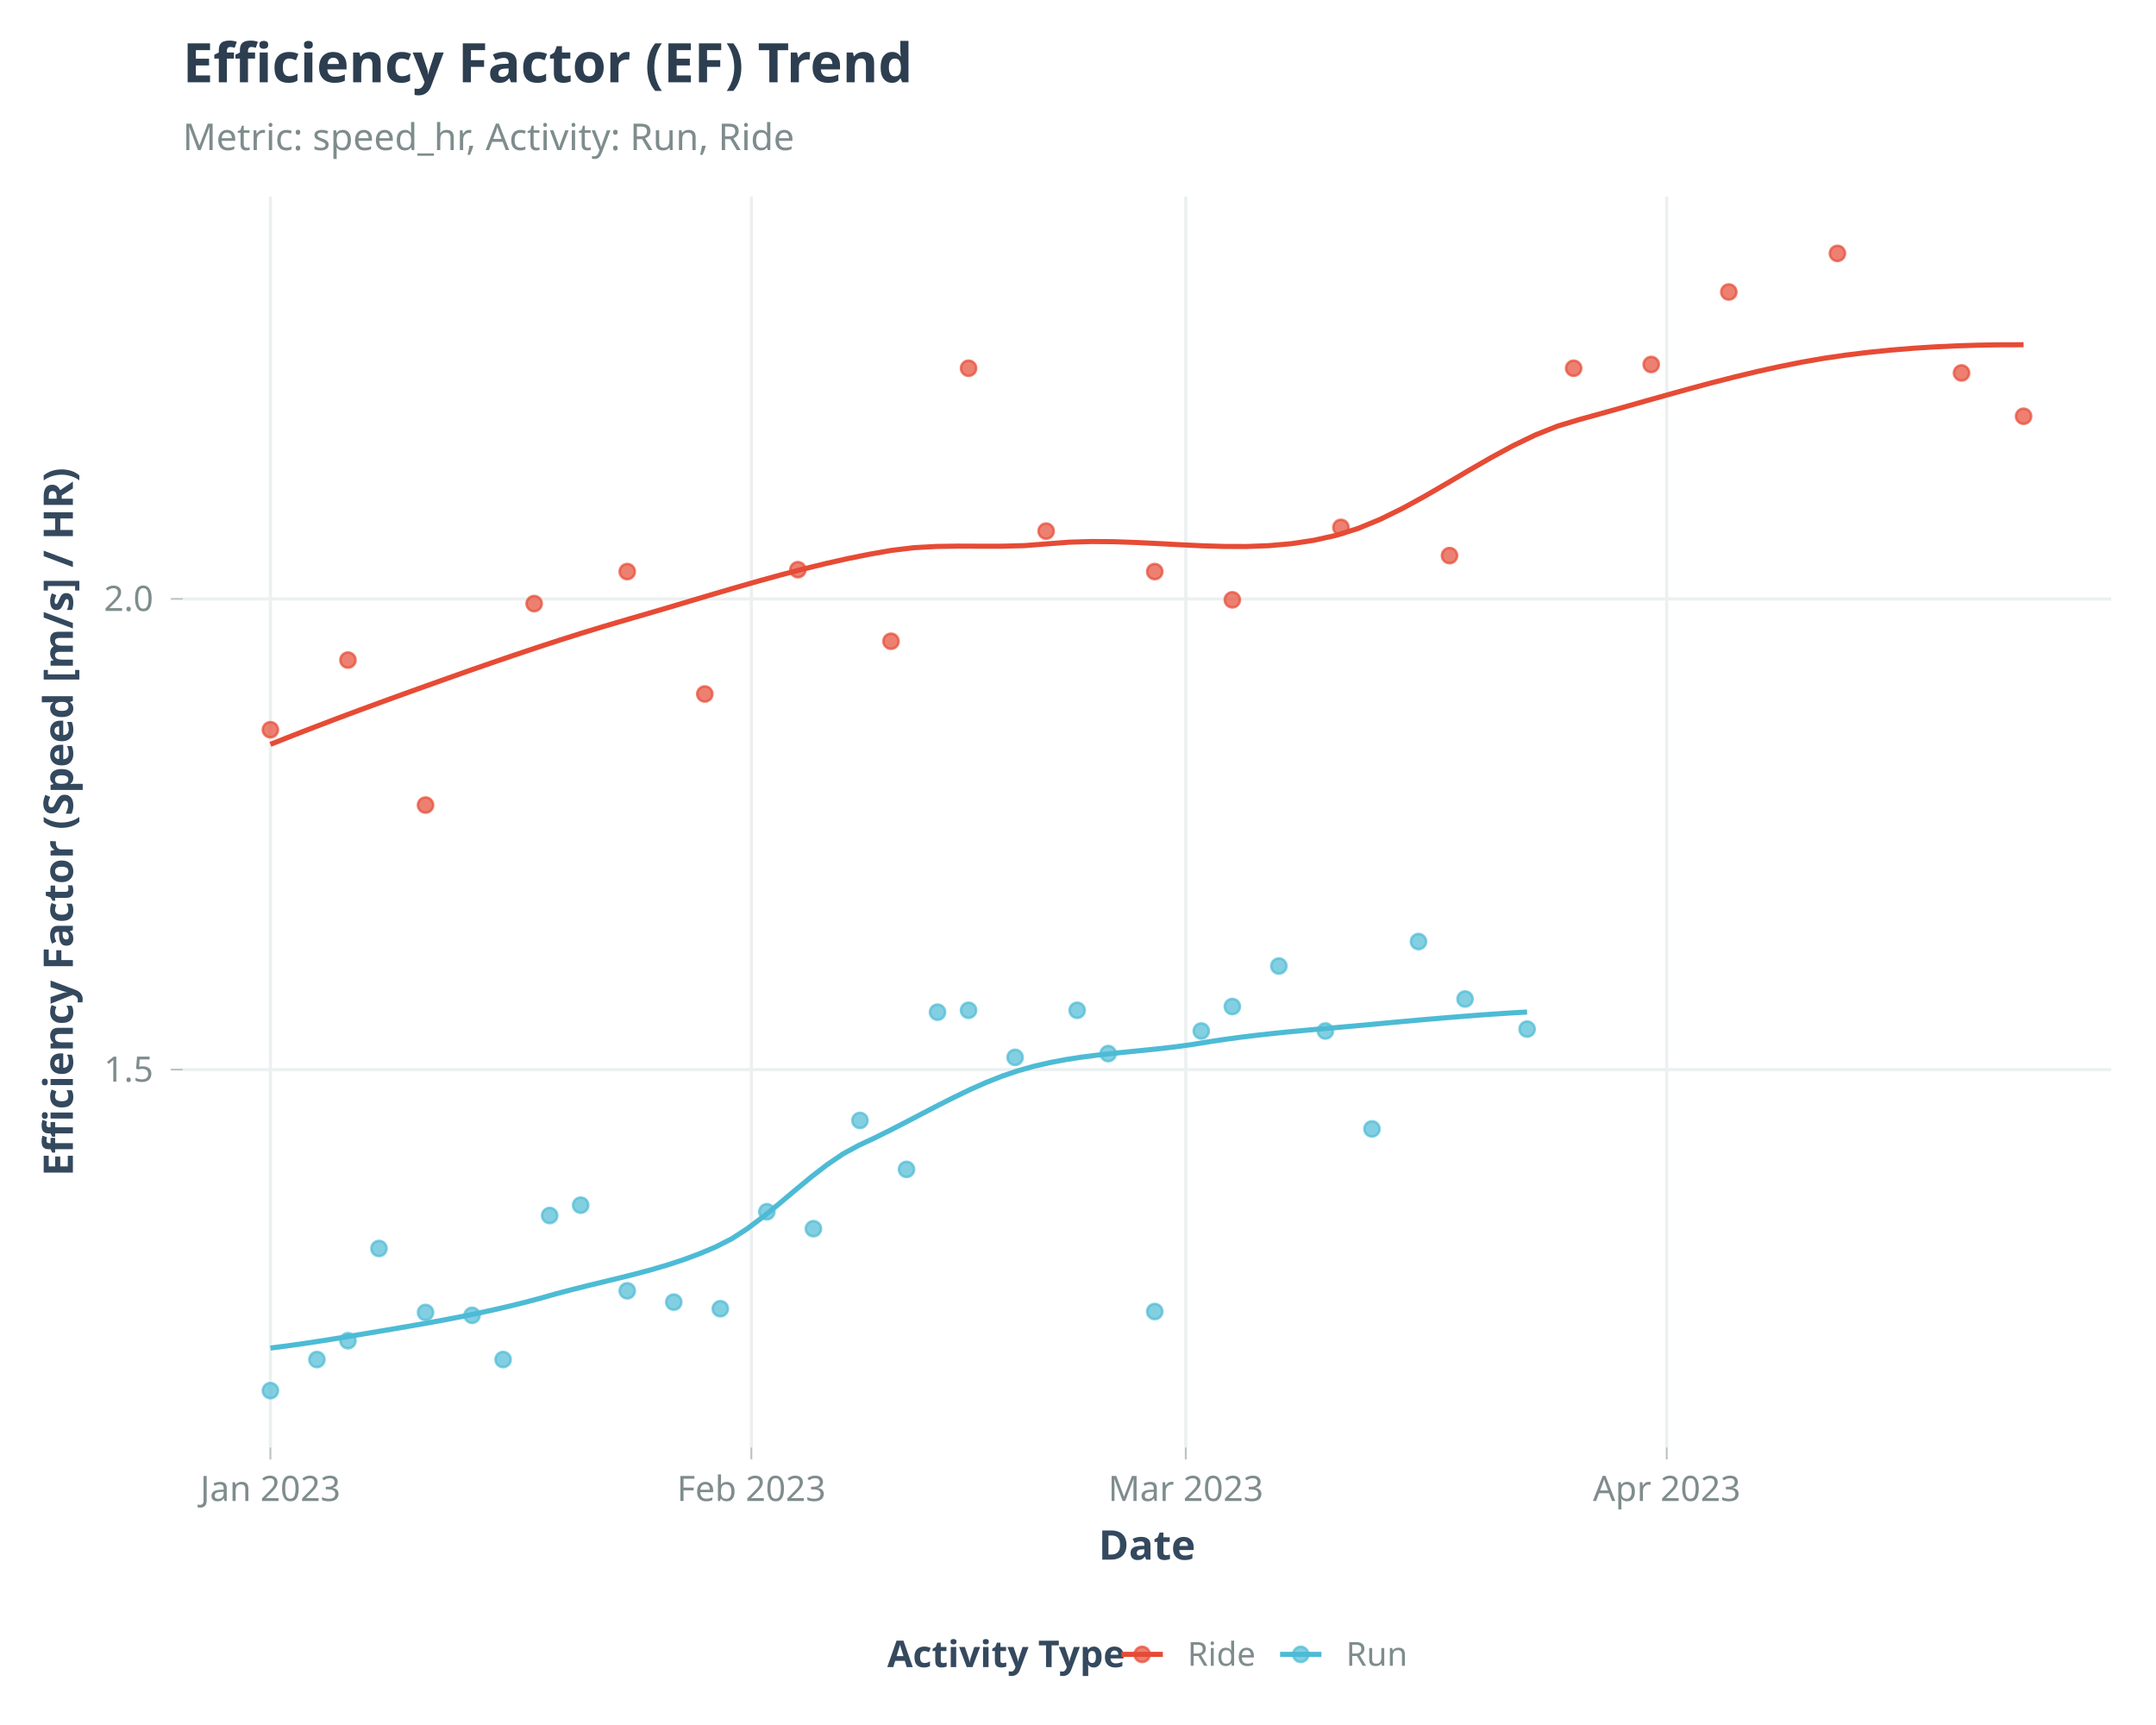
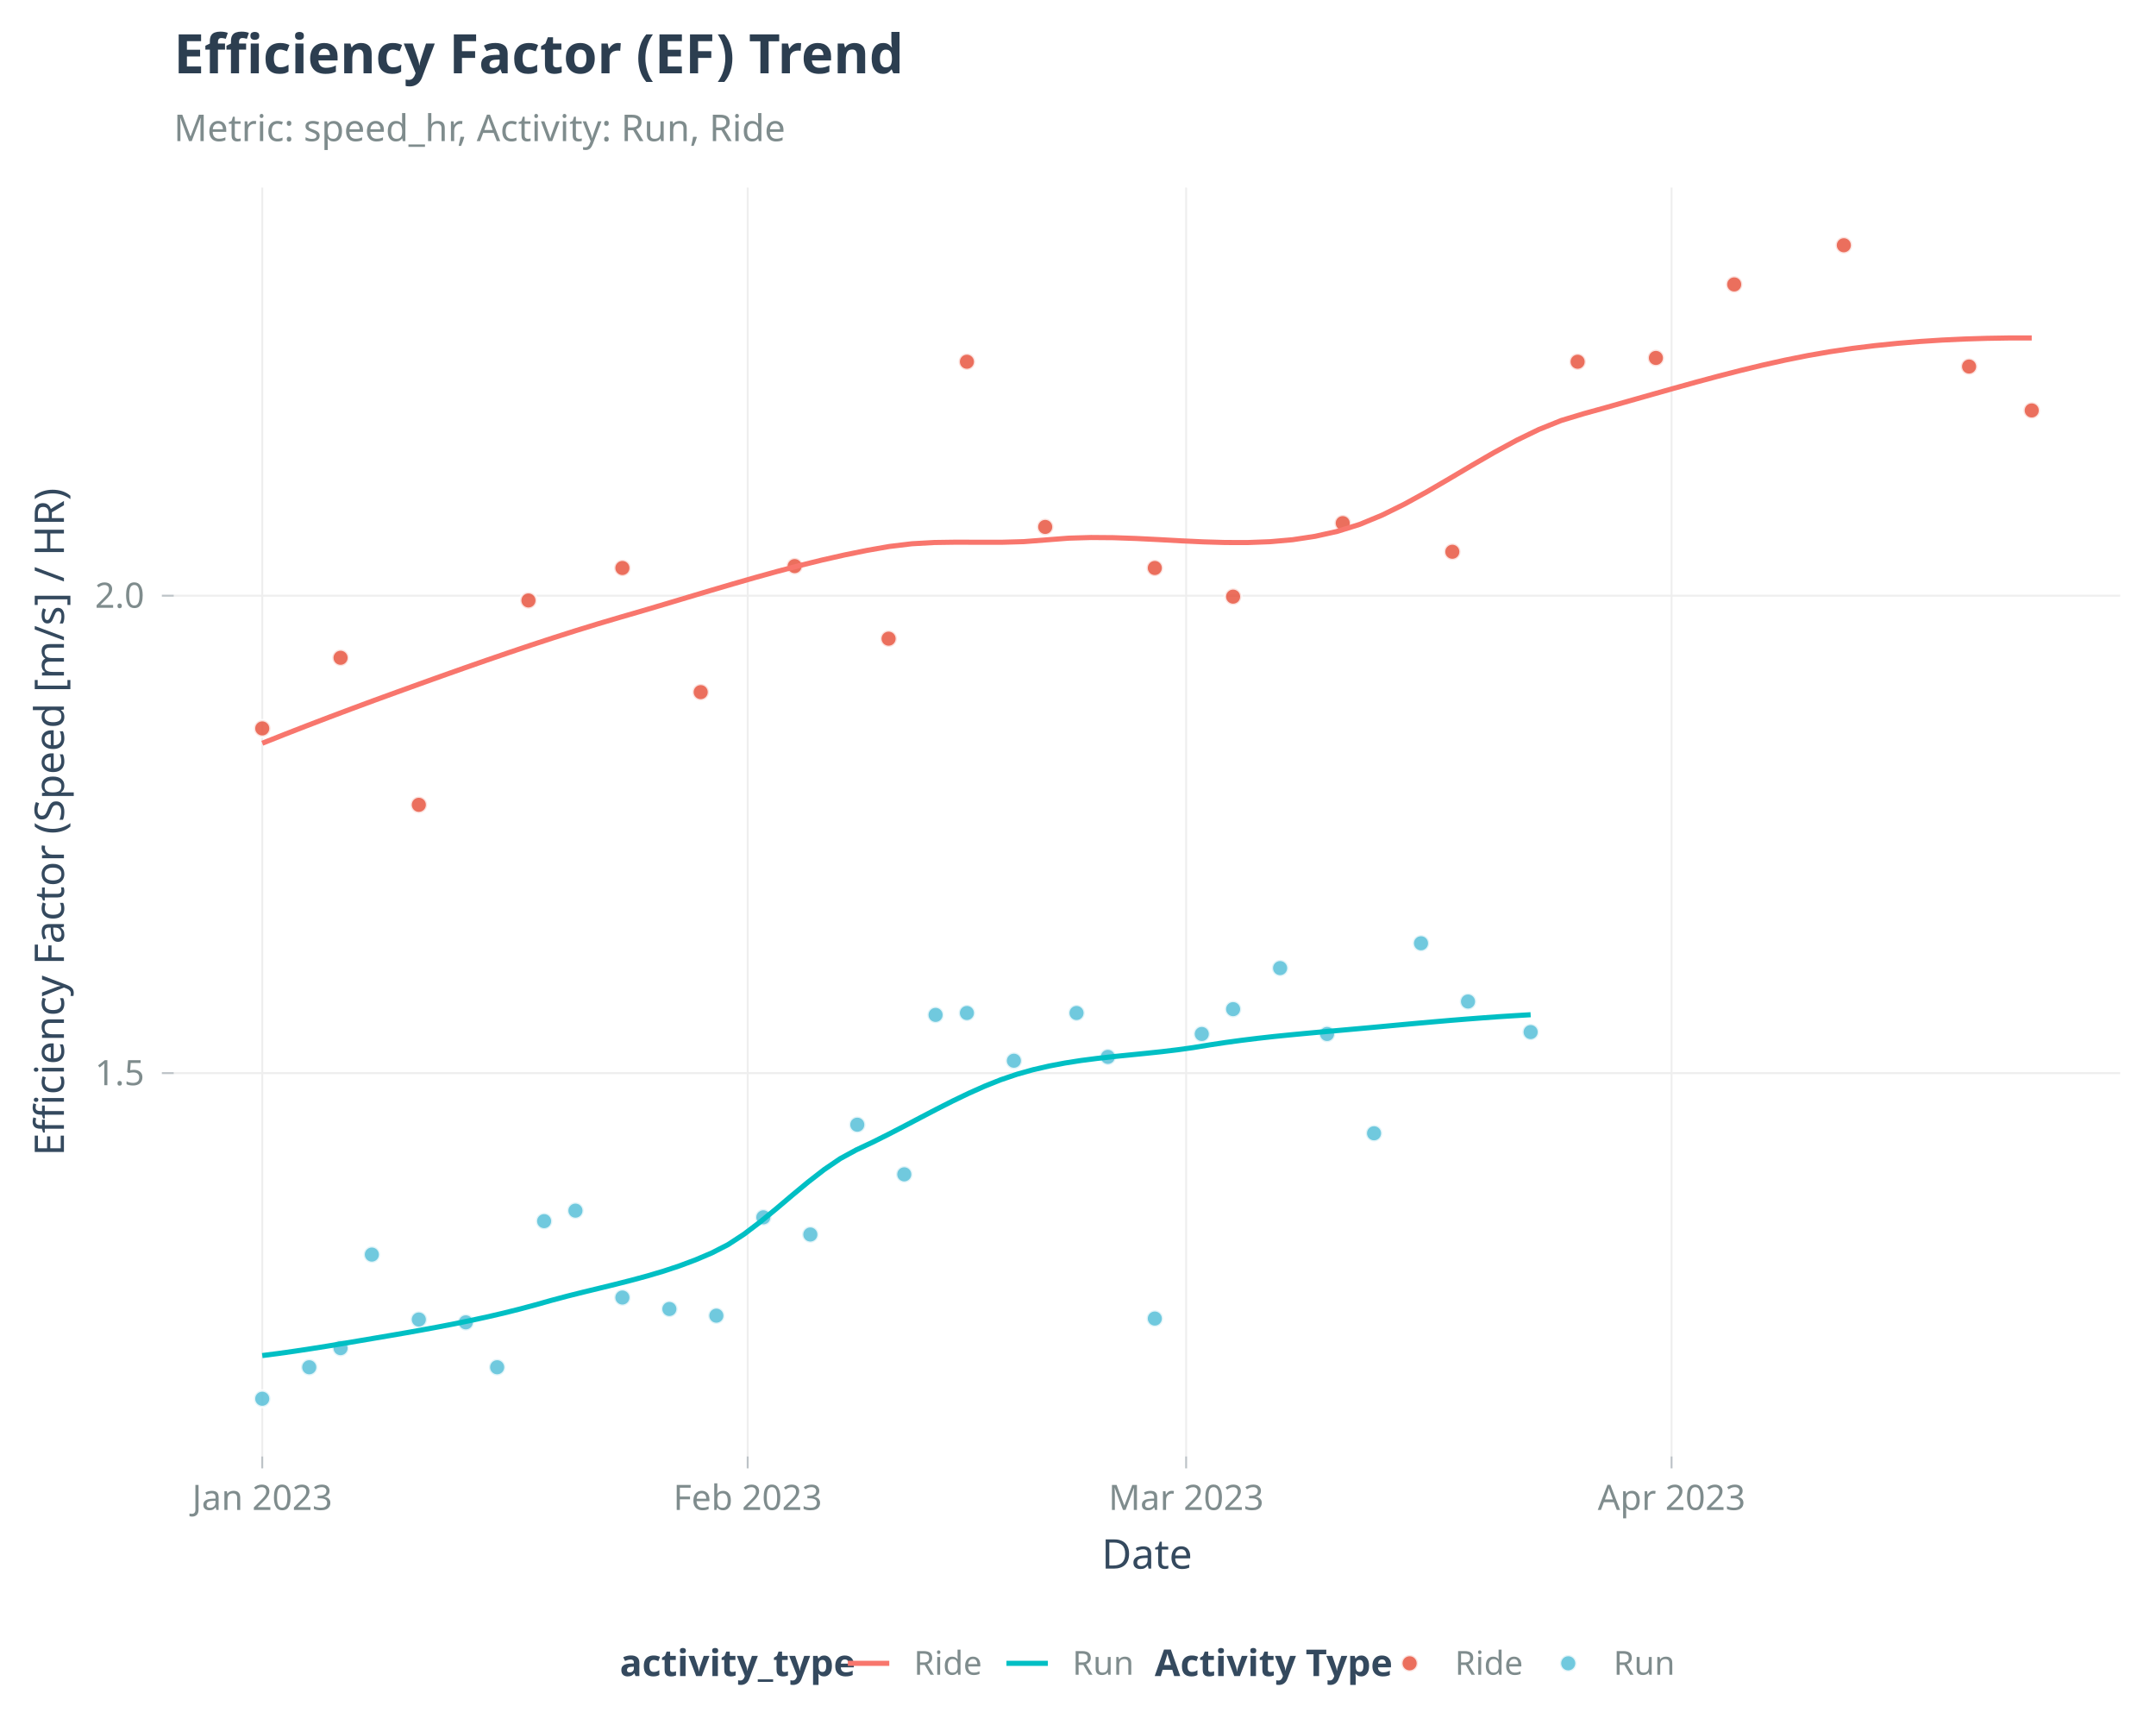
<svg xmlns="http://www.w3.org/2000/svg" class="svglite" data-engine-version="2.0" width="720.00pt" height="576.00pt" viewBox="0 0 720.00 576.00">
  <defs>
    <style type="text/css">
    .svglite line, .svglite polyline, .svglite polygon, .svglite path, .svglite rect, .svglite circle {
      fill: none;
      stroke: #000000;
      stroke-linecap: round;
      stroke-linejoin: round;
      stroke-miterlimit: 10.00;
    }
  </style>
  </defs>
  <rect width="100%" height="100%" style="stroke: none; fill: #FFFFFF;" />
  <defs>
    <clipPath id="cpMC4wMHw3MjAuMDB8MC4wMHw1NzYuMDA=">
      <rect x="0.00" y="0.00" width="720.00" height="576.00" />
    </clipPath>
  </defs>
  <g clip-path="url(#cpMC4wMHw3MjAuMDB8MC4wMHw1NzYuMDA=)">
    <rect x="0.00" y="0.00" width="720.00" height="576.00" style="stroke-width: 1.26; stroke: none; fill: #FFFFFF;" />
  </g>
  <defs>
-     <clipPath id="cpNjEuMDJ8NzA1LjA2fDY1LjYyfDQ4My4zMw==">
-       <rect x="61.02" y="65.62" width="644.04" height="417.71" />
+     <clipPath id="cpNTguMDN8NzA4LjA0fDYyLjYzfDQ4Ni4zMg==">
+       <rect x="58.03" y="62.63" width="650.01" height="423.69" />
    </clipPath>
  </defs>
-   <g clip-path="url(#cpNjEuMDJ8NzA1LjA2fDY1LjYyfDQ4My4zMw==)">
-     <rect x="61.02" y="65.62" width="644.04" height="417.71" style="stroke-width: 1.26; stroke: none; fill: #FFFFFF;" />
-     <polyline points="61.02,357.15 705.06,357.15 " style="stroke-width: 1.07; stroke: #ECF0F1; stroke-linecap: butt;" />
-     <polyline points="61.02,199.98 705.06,199.98 " style="stroke-width: 1.07; stroke: #ECF0F1; stroke-linecap: butt;" />
-     <polyline points="90.30,483.33 90.30,65.62 " style="stroke-width: 1.07; stroke: #ECF0F1; stroke-linecap: butt;" />
-     <polyline points="250.92,483.33 250.92,65.62 " style="stroke-width: 1.07; stroke: #ECF0F1; stroke-linecap: butt;" />
-     <polyline points="395.99,483.33 395.99,65.62 " style="stroke-width: 1.07; stroke: #ECF0F1; stroke-linecap: butt;" />
-     <polyline points="556.61,483.33 556.61,65.62 " style="stroke-width: 1.07; stroke: #ECF0F1; stroke-linecap: butt;" />
-     <circle cx="90.30" cy="464.35" r="2.55" style="stroke-width: 0.84; stroke: #4DBBD5; stroke-opacity: 0.70; fill: #4DBBD5; fill-opacity: 0.70;" />
-     <circle cx="90.30" cy="243.67" r="2.55" style="stroke-width: 0.84; stroke: #E64B35; stroke-opacity: 0.70; fill: #E64B35; fill-opacity: 0.70;" />
-     <circle cx="105.84" cy="453.97" r="2.55" style="stroke-width: 0.84; stroke: #4DBBD5; stroke-opacity: 0.70; fill: #4DBBD5; fill-opacity: 0.70;" />
-     <circle cx="116.20" cy="447.68" r="2.55" style="stroke-width: 0.84; stroke: #4DBBD5; stroke-opacity: 0.70; fill: #4DBBD5; fill-opacity: 0.70;" />
-     <circle cx="116.20" cy="220.41" r="2.55" style="stroke-width: 0.84; stroke: #E64B35; stroke-opacity: 0.70; fill: #E64B35; fill-opacity: 0.70;" />
-     <circle cx="126.56" cy="416.88" r="2.55" style="stroke-width: 0.84; stroke: #4DBBD5; stroke-opacity: 0.70; fill: #4DBBD5; fill-opacity: 0.70;" />
-     <circle cx="142.11" cy="438.25" r="2.55" style="stroke-width: 0.84; stroke: #4DBBD5; stroke-opacity: 0.70; fill: #4DBBD5; fill-opacity: 0.70;" />
-     <circle cx="142.11" cy="268.82" r="2.55" style="stroke-width: 0.84; stroke: #E64B35; stroke-opacity: 0.70; fill: #E64B35; fill-opacity: 0.70;" />
-     <circle cx="157.65" cy="439.20" r="2.55" style="stroke-width: 0.84; stroke: #4DBBD5; stroke-opacity: 0.70; fill: #4DBBD5; fill-opacity: 0.70;" />
-     <circle cx="168.01" cy="453.97" r="2.55" style="stroke-width: 0.84; stroke: #4DBBD5; stroke-opacity: 0.70; fill: #4DBBD5; fill-opacity: 0.70;" />
-     <circle cx="178.38" cy="201.55" r="2.55" style="stroke-width: 0.84; stroke: #E64B35; stroke-opacity: 0.70; fill: #E64B35; fill-opacity: 0.70;" />
-     <circle cx="183.56" cy="405.88" r="2.55" style="stroke-width: 0.84; stroke: #4DBBD5; stroke-opacity: 0.70; fill: #4DBBD5; fill-opacity: 0.70;" />
-     <circle cx="193.92" cy="402.42" r="2.55" style="stroke-width: 0.84; stroke: #4DBBD5; stroke-opacity: 0.70; fill: #4DBBD5; fill-opacity: 0.70;" />
-     <circle cx="209.47" cy="431.02" r="2.55" style="stroke-width: 0.84; stroke: #4DBBD5; stroke-opacity: 0.70; fill: #4DBBD5; fill-opacity: 0.70;" />
-     <circle cx="209.47" cy="190.86" r="2.55" style="stroke-width: 0.84; stroke: #E64B35; stroke-opacity: 0.70; fill: #E64B35; fill-opacity: 0.70;" />
-     <circle cx="225.01" cy="434.80" r="2.55" style="stroke-width: 0.84; stroke: #4DBBD5; stroke-opacity: 0.70; fill: #4DBBD5; fill-opacity: 0.70;" />
-     <circle cx="235.37" cy="231.73" r="2.55" style="stroke-width: 0.84; stroke: #E64B35; stroke-opacity: 0.70; fill: #E64B35; fill-opacity: 0.70;" />
-     <circle cx="240.55" cy="437.00" r="2.55" style="stroke-width: 0.84; stroke: #4DBBD5; stroke-opacity: 0.70; fill: #4DBBD5; fill-opacity: 0.70;" />
-     <circle cx="256.10" cy="404.62" r="2.55" style="stroke-width: 0.84; stroke: #4DBBD5; stroke-opacity: 0.70; fill: #4DBBD5; fill-opacity: 0.70;" />
-     <circle cx="266.46" cy="190.23" r="2.55" style="stroke-width: 0.84; stroke: #E64B35; stroke-opacity: 0.70; fill: #E64B35; fill-opacity: 0.70;" />
-     <circle cx="271.64" cy="410.28" r="2.55" style="stroke-width: 0.84; stroke: #4DBBD5; stroke-opacity: 0.70; fill: #4DBBD5; fill-opacity: 0.70;" />
-     <circle cx="287.18" cy="374.13" r="2.55" style="stroke-width: 0.84; stroke: #4DBBD5; stroke-opacity: 0.70; fill: #4DBBD5; fill-opacity: 0.70;" />
-     <circle cx="297.55" cy="214.12" r="2.55" style="stroke-width: 0.84; stroke: #E64B35; stroke-opacity: 0.70; fill: #E64B35; fill-opacity: 0.70;" />
-     <circle cx="302.73" cy="390.47" r="2.55" style="stroke-width: 0.84; stroke: #4DBBD5; stroke-opacity: 0.70; fill: #4DBBD5; fill-opacity: 0.70;" />
-     <circle cx="313.09" cy="337.98" r="2.55" style="stroke-width: 0.84; stroke: #4DBBD5; stroke-opacity: 0.70; fill: #4DBBD5; fill-opacity: 0.70;" />
-     <circle cx="323.45" cy="337.35" r="2.55" style="stroke-width: 0.84; stroke: #4DBBD5; stroke-opacity: 0.70; fill: #4DBBD5; fill-opacity: 0.70;" />
-     <circle cx="323.45" cy="122.96" r="2.55" style="stroke-width: 0.84; stroke: #E64B35; stroke-opacity: 0.70; fill: #E64B35; fill-opacity: 0.70;" />
-     <circle cx="339.00" cy="353.07" r="2.55" style="stroke-width: 0.84; stroke: #4DBBD5; stroke-opacity: 0.70; fill: #4DBBD5; fill-opacity: 0.70;" />
-     <circle cx="349.36" cy="177.34" r="2.55" style="stroke-width: 0.84; stroke: #E64B35; stroke-opacity: 0.70; fill: #E64B35; fill-opacity: 0.70;" />
-     <circle cx="359.72" cy="337.35" r="2.55" style="stroke-width: 0.84; stroke: #4DBBD5; stroke-opacity: 0.70; fill: #4DBBD5; fill-opacity: 0.70;" />
-     <circle cx="370.09" cy="351.81" r="2.55" style="stroke-width: 0.84; stroke: #4DBBD5; stroke-opacity: 0.70; fill: #4DBBD5; fill-opacity: 0.70;" />
-     <circle cx="385.63" cy="437.94" r="2.55" style="stroke-width: 0.84; stroke: #4DBBD5; stroke-opacity: 0.70; fill: #4DBBD5; fill-opacity: 0.70;" />
-     <circle cx="385.63" cy="190.86" r="2.55" style="stroke-width: 0.84; stroke: #E64B35; stroke-opacity: 0.70; fill: #E64B35; fill-opacity: 0.70;" />
-     <circle cx="401.17" cy="344.26" r="2.55" style="stroke-width: 0.84; stroke: #4DBBD5; stroke-opacity: 0.70; fill: #4DBBD5; fill-opacity: 0.70;" />
-     <circle cx="411.54" cy="336.09" r="2.55" style="stroke-width: 0.84; stroke: #4DBBD5; stroke-opacity: 0.70; fill: #4DBBD5; fill-opacity: 0.70;" />
-     <circle cx="411.54" cy="200.29" r="2.55" style="stroke-width: 0.84; stroke: #E64B35; stroke-opacity: 0.70; fill: #E64B35; fill-opacity: 0.70;" />
-     <circle cx="427.08" cy="322.57" r="2.55" style="stroke-width: 0.84; stroke: #4DBBD5; stroke-opacity: 0.70; fill: #4DBBD5; fill-opacity: 0.70;" />
-     <circle cx="442.62" cy="344.26" r="2.55" style="stroke-width: 0.84; stroke: #4DBBD5; stroke-opacity: 0.70; fill: #4DBBD5; fill-opacity: 0.70;" />
-     <circle cx="447.80" cy="176.09" r="2.55" style="stroke-width: 0.84; stroke: #E64B35; stroke-opacity: 0.70; fill: #E64B35; fill-opacity: 0.70;" />
-     <circle cx="458.17" cy="376.96" r="2.55" style="stroke-width: 0.84; stroke: #4DBBD5; stroke-opacity: 0.70; fill: #4DBBD5; fill-opacity: 0.70;" />
-     <circle cx="473.71" cy="314.40" r="2.55" style="stroke-width: 0.84; stroke: #4DBBD5; stroke-opacity: 0.70; fill: #4DBBD5; fill-opacity: 0.70;" />
-     <circle cx="484.07" cy="185.52" r="2.55" style="stroke-width: 0.84; stroke: #E64B35; stroke-opacity: 0.70; fill: #E64B35; fill-opacity: 0.70;" />
-     <circle cx="489.26" cy="333.58" r="2.55" style="stroke-width: 0.84; stroke: #4DBBD5; stroke-opacity: 0.70; fill: #4DBBD5; fill-opacity: 0.70;" />
-     <circle cx="509.98" cy="343.63" r="2.55" style="stroke-width: 0.84; stroke: #4DBBD5; stroke-opacity: 0.70; fill: #4DBBD5; fill-opacity: 0.70;" />
-     <circle cx="525.52" cy="122.96" r="2.55" style="stroke-width: 0.84; stroke: #E64B35; stroke-opacity: 0.70; fill: #E64B35; fill-opacity: 0.70;" />
-     <circle cx="551.43" cy="121.70" r="2.55" style="stroke-width: 0.84; stroke: #E64B35; stroke-opacity: 0.70; fill: #E64B35; fill-opacity: 0.70;" />
-     <circle cx="577.34" cy="97.50" r="2.55" style="stroke-width: 0.84; stroke: #E64B35; stroke-opacity: 0.70; fill: #E64B35; fill-opacity: 0.70;" />
-     <circle cx="613.61" cy="84.61" r="2.55" style="stroke-width: 0.84; stroke: #E64B35; stroke-opacity: 0.70; fill: #E64B35; fill-opacity: 0.70;" />
-     <circle cx="655.06" cy="124.53" r="2.55" style="stroke-width: 0.84; stroke: #E64B35; stroke-opacity: 0.70; fill: #E64B35; fill-opacity: 0.70;" />
-     <circle cx="675.78" cy="138.99" r="2.55" style="stroke-width: 0.84; stroke: #E64B35; stroke-opacity: 0.70; fill: #E64B35; fill-opacity: 0.70;" />
-     <polyline points="90.30,248.55 97.71,245.62 105.12,242.75 112.53,239.93 119.94,237.16 127.35,234.44 134.76,231.75 142.17,229.09 149.59,226.45 157.00,223.83 164.41,221.26 171.82,218.73 179.23,216.25 186.64,213.83 194.05,211.48 201.46,209.22 208.87,207.04 216.29,204.89 223.70,202.71 231.11,200.50 238.52,198.30 245.93,196.13 253.34,194.01 260.75,191.97 268.16,190.03 275.58,188.22 282.99,186.55 290.40,185.06 297.81,183.77 305.22,182.88 312.63,182.47 320.04,182.36 327.45,182.39 334.87,182.38 342.28,182.18 349.69,181.60 357.10,181.04 364.51,180.82 371.92,180.88 379.33,181.14 386.74,181.50 394.16,181.90 401.57,182.25 408.98,182.47 416.39,182.48 423.80,182.20 431.21,181.55 438.62,180.44 446.03,178.80 453.45,176.49 460.86,173.44 468.27,169.81 475.68,165.76 483.09,161.46 490.50,157.09 497.91,152.82 505.32,148.81 512.73,145.24 520.15,142.28 527.56,140.05 534.97,138.01 542.38,135.93 549.79,133.83 557.20,131.75 564.61,129.70 572.02,127.72 579.44,125.83 586.85,124.05 594.26,122.41 601.67,120.93 609.08,119.64 616.49,118.56 623.90,117.66 631.31,116.91 638.73,116.30 646.14,115.83 653.55,115.48 660.96,115.25 668.37,115.13 675.78,115.12 " style="stroke-width: 1.71; stroke: #E64B35; stroke-linecap: butt;" />
-     <polyline points="90.30,450.13 95.61,449.45 100.92,448.70 106.23,447.90 111.55,447.06 116.86,446.18 122.17,445.29 127.48,444.40 132.80,443.50 138.11,442.58 143.42,441.64 148.73,440.66 154.04,439.64 159.36,438.56 164.67,437.41 169.98,436.18 175.29,434.87 180.61,433.46 185.92,431.96 191.23,430.56 196.54,429.23 201.86,427.95 207.17,426.66 212.48,425.32 217.79,423.89 223.11,422.32 228.42,420.57 233.73,418.59 239.04,416.34 244.36,413.64 249.67,410.20 254.98,406.20 260.29,401.86 265.61,397.38 270.92,392.99 276.23,388.89 281.54,385.29 286.86,382.41 292.17,379.93 297.48,377.29 302.79,374.56 308.11,371.78 313.42,369.02 318.73,366.34 324.04,363.79 329.36,361.43 334.67,359.33 339.98,357.53 345.29,356.04 350.61,354.82 355.92,353.81 361.23,352.99 366.54,352.31 371.86,351.72 377.17,351.18 382.48,350.65 387.79,350.10 393.11,349.47 398.42,348.73 403.73,347.86 409.04,347.06 414.36,346.34 419.67,345.69 424.98,345.10 430.29,344.56 435.61,344.06 440.92,343.58 446.23,343.12 451.54,342.65 456.86,342.17 462.17,341.67 467.48,341.18 472.79,340.70 478.11,340.24 483.42,339.79 488.73,339.36 494.04,338.95 499.36,338.58 504.67,338.23 509.98,337.93 " style="stroke-width: 1.71; stroke: #4DBBD5; stroke-linecap: butt;" />
+   <g clip-path="url(#cpNTguMDN8NzA4LjA0fDYyLjYzfDQ4Ni4zMg==)">
+     <rect x="58.03" y="62.63" width="650.01" height="423.69" style="stroke-width: 1.26; stroke: none; fill: #FFFFFF;" />
+     <polyline points="58.03,358.33 708.04,358.33 " style="stroke-width: 0.64; stroke: #EEEEEE; stroke-linecap: butt;" />
+     <polyline points="58.03,198.91 708.04,198.91 " style="stroke-width: 0.64; stroke: #EEEEEE; stroke-linecap: butt;" />
+     <polyline points="87.58,486.32 87.58,62.63 " style="stroke-width: 0.64; stroke: #EEEEEE; stroke-linecap: butt;" />
+     <polyline points="249.69,486.32 249.69,62.63 " style="stroke-width: 0.64; stroke: #EEEEEE; stroke-linecap: butt;" />
+     <polyline points="396.11,486.32 396.11,62.63 " style="stroke-width: 0.64; stroke: #EEEEEE; stroke-linecap: butt;" />
+     <polyline points="558.22,486.32 558.22,62.63 " style="stroke-width: 0.64; stroke: #EEEEEE; stroke-linecap: butt;" />
+     <circle cx="87.58" cy="467.06" r="2.77" style="stroke-width: 0.85; stroke: #FFFFFF; stroke-opacity: 0.80; fill: #4DBBD5; fill-opacity: 0.80;" />
+     <circle cx="87.58" cy="243.23" r="2.77" style="stroke-width: 0.85; stroke: #FFFFFF; stroke-opacity: 0.80; fill: #E64B35; fill-opacity: 0.80;" />
+     <circle cx="103.27" cy="456.54" r="2.77" style="stroke-width: 0.85; stroke: #FFFFFF; stroke-opacity: 0.80; fill: #4DBBD5; fill-opacity: 0.80;" />
+     <circle cx="113.73" cy="450.16" r="2.77" style="stroke-width: 0.85; stroke: #FFFFFF; stroke-opacity: 0.80; fill: #4DBBD5; fill-opacity: 0.80;" />
+     <circle cx="113.73" cy="219.64" r="2.77" style="stroke-width: 0.85; stroke: #FFFFFF; stroke-opacity: 0.80; fill: #E64B35; fill-opacity: 0.80;" />
+     <circle cx="124.18" cy="418.92" r="2.77" style="stroke-width: 0.85; stroke: #FFFFFF; stroke-opacity: 0.80; fill: #4DBBD5; fill-opacity: 0.80;" />
+     <circle cx="139.87" cy="440.60" r="2.77" style="stroke-width: 0.85; stroke: #FFFFFF; stroke-opacity: 0.80; fill: #4DBBD5; fill-opacity: 0.80;" />
+     <circle cx="139.87" cy="268.74" r="2.77" style="stroke-width: 0.85; stroke: #FFFFFF; stroke-opacity: 0.80; fill: #E64B35; fill-opacity: 0.80;" />
+     <circle cx="155.56" cy="441.55" r="2.77" style="stroke-width: 0.85; stroke: #FFFFFF; stroke-opacity: 0.80; fill: #4DBBD5; fill-opacity: 0.80;" />
+     <circle cx="166.02" cy="456.54" r="2.77" style="stroke-width: 0.85; stroke: #FFFFFF; stroke-opacity: 0.80; fill: #4DBBD5; fill-opacity: 0.80;" />
+     <circle cx="176.48" cy="200.50" r="2.77" style="stroke-width: 0.85; stroke: #FFFFFF; stroke-opacity: 0.80; fill: #E64B35; fill-opacity: 0.80;" />
+     <circle cx="181.71" cy="407.76" r="2.77" style="stroke-width: 0.85; stroke: #FFFFFF; stroke-opacity: 0.80; fill: #4DBBD5; fill-opacity: 0.80;" />
+     <circle cx="192.17" cy="404.25" r="2.77" style="stroke-width: 0.85; stroke: #FFFFFF; stroke-opacity: 0.80; fill: #4DBBD5; fill-opacity: 0.80;" />
+     <circle cx="207.85" cy="433.26" r="2.77" style="stroke-width: 0.85; stroke: #FFFFFF; stroke-opacity: 0.80; fill: #4DBBD5; fill-opacity: 0.80;" />
+     <circle cx="207.85" cy="189.66" r="2.77" style="stroke-width: 0.85; stroke: #FFFFFF; stroke-opacity: 0.80; fill: #E64B35; fill-opacity: 0.80;" />
+     <circle cx="223.54" cy="437.09" r="2.77" style="stroke-width: 0.85; stroke: #FFFFFF; stroke-opacity: 0.80; fill: #4DBBD5; fill-opacity: 0.80;" />
+     <circle cx="234.00" cy="231.11" r="2.77" style="stroke-width: 0.85; stroke: #FFFFFF; stroke-opacity: 0.80; fill: #E64B35; fill-opacity: 0.80;" />
+     <circle cx="239.23" cy="439.32" r="2.77" style="stroke-width: 0.85; stroke: #FFFFFF; stroke-opacity: 0.80; fill: #4DBBD5; fill-opacity: 0.80;" />
+     <circle cx="254.92" cy="406.48" r="2.77" style="stroke-width: 0.85; stroke: #FFFFFF; stroke-opacity: 0.80; fill: #4DBBD5; fill-opacity: 0.80;" />
+     <circle cx="265.38" cy="189.03" r="2.77" style="stroke-width: 0.85; stroke: #FFFFFF; stroke-opacity: 0.80; fill: #E64B35; fill-opacity: 0.80;" />
+     <circle cx="270.61" cy="412.22" r="2.77" style="stroke-width: 0.85; stroke: #FFFFFF; stroke-opacity: 0.80; fill: #4DBBD5; fill-opacity: 0.80;" />
+     <circle cx="286.29" cy="375.55" r="2.77" style="stroke-width: 0.85; stroke: #FFFFFF; stroke-opacity: 0.80; fill: #4DBBD5; fill-opacity: 0.80;" />
+     <circle cx="296.75" cy="213.26" r="2.77" style="stroke-width: 0.85; stroke: #FFFFFF; stroke-opacity: 0.80; fill: #E64B35; fill-opacity: 0.80;" />
+     <circle cx="301.98" cy="392.13" r="2.77" style="stroke-width: 0.85; stroke: #FFFFFF; stroke-opacity: 0.80; fill: #4DBBD5; fill-opacity: 0.80;" />
+     <circle cx="312.44" cy="338.89" r="2.77" style="stroke-width: 0.85; stroke: #FFFFFF; stroke-opacity: 0.80; fill: #4DBBD5; fill-opacity: 0.80;" />
+     <circle cx="322.90" cy="338.25" r="2.77" style="stroke-width: 0.85; stroke: #FFFFFF; stroke-opacity: 0.80; fill: #4DBBD5; fill-opacity: 0.80;" />
+     <circle cx="322.90" cy="120.79" r="2.77" style="stroke-width: 0.85; stroke: #FFFFFF; stroke-opacity: 0.80; fill: #E64B35; fill-opacity: 0.80;" />
+     <circle cx="338.59" cy="354.19" r="2.77" style="stroke-width: 0.85; stroke: #FFFFFF; stroke-opacity: 0.80; fill: #4DBBD5; fill-opacity: 0.80;" />
+     <circle cx="349.05" cy="175.95" r="2.77" style="stroke-width: 0.85; stroke: #FFFFFF; stroke-opacity: 0.80; fill: #E64B35; fill-opacity: 0.80;" />
+     <circle cx="359.51" cy="338.25" r="2.77" style="stroke-width: 0.85; stroke: #FFFFFF; stroke-opacity: 0.80; fill: #4DBBD5; fill-opacity: 0.80;" />
+     <circle cx="369.97" cy="352.91" r="2.77" style="stroke-width: 0.85; stroke: #FFFFFF; stroke-opacity: 0.80; fill: #4DBBD5; fill-opacity: 0.80;" />
+     <circle cx="385.65" cy="440.28" r="2.77" style="stroke-width: 0.85; stroke: #FFFFFF; stroke-opacity: 0.80; fill: #4DBBD5; fill-opacity: 0.80;" />
+     <circle cx="385.65" cy="189.66" r="2.77" style="stroke-width: 0.85; stroke: #FFFFFF; stroke-opacity: 0.80; fill: #E64B35; fill-opacity: 0.80;" />
+     <circle cx="401.34" cy="345.26" r="2.77" style="stroke-width: 0.85; stroke: #FFFFFF; stroke-opacity: 0.80; fill: #4DBBD5; fill-opacity: 0.80;" />
+     <circle cx="411.80" cy="336.97" r="2.77" style="stroke-width: 0.85; stroke: #FFFFFF; stroke-opacity: 0.80; fill: #4DBBD5; fill-opacity: 0.80;" />
+     <circle cx="411.80" cy="199.23" r="2.77" style="stroke-width: 0.85; stroke: #FFFFFF; stroke-opacity: 0.80; fill: #E64B35; fill-opacity: 0.80;" />
+     <circle cx="427.49" cy="323.26" r="2.77" style="stroke-width: 0.85; stroke: #FFFFFF; stroke-opacity: 0.80; fill: #4DBBD5; fill-opacity: 0.80;" />
+     <circle cx="443.18" cy="345.26" r="2.77" style="stroke-width: 0.85; stroke: #FFFFFF; stroke-opacity: 0.80; fill: #4DBBD5; fill-opacity: 0.80;" />
+     <circle cx="448.41" cy="174.68" r="2.77" style="stroke-width: 0.85; stroke: #FFFFFF; stroke-opacity: 0.80; fill: #E64B35; fill-opacity: 0.80;" />
+     <circle cx="458.86" cy="378.42" r="2.77" style="stroke-width: 0.85; stroke: #FFFFFF; stroke-opacity: 0.80; fill: #4DBBD5; fill-opacity: 0.80;" />
+     <circle cx="474.55" cy="314.97" r="2.77" style="stroke-width: 0.85; stroke: #FFFFFF; stroke-opacity: 0.80; fill: #4DBBD5; fill-opacity: 0.80;" />
+     <circle cx="485.01" cy="184.24" r="2.77" style="stroke-width: 0.85; stroke: #FFFFFF; stroke-opacity: 0.80; fill: #E64B35; fill-opacity: 0.80;" />
+     <circle cx="490.24" cy="334.42" r="2.77" style="stroke-width: 0.85; stroke: #FFFFFF; stroke-opacity: 0.80; fill: #4DBBD5; fill-opacity: 0.80;" />
+     <circle cx="511.16" cy="344.62" r="2.77" style="stroke-width: 0.85; stroke: #FFFFFF; stroke-opacity: 0.80; fill: #4DBBD5; fill-opacity: 0.80;" />
+     <circle cx="526.85" cy="120.79" r="2.77" style="stroke-width: 0.85; stroke: #FFFFFF; stroke-opacity: 0.80; fill: #E64B35; fill-opacity: 0.80;" />
+     <circle cx="552.99" cy="119.52" r="2.77" style="stroke-width: 0.85; stroke: #FFFFFF; stroke-opacity: 0.80; fill: #E64B35; fill-opacity: 0.80;" />
+     <circle cx="579.14" cy="94.97" r="2.77" style="stroke-width: 0.85; stroke: #FFFFFF; stroke-opacity: 0.80; fill: #E64B35; fill-opacity: 0.80;" />
+     <circle cx="615.75" cy="81.89" r="2.77" style="stroke-width: 0.85; stroke: #FFFFFF; stroke-opacity: 0.80; fill: #E64B35; fill-opacity: 0.80;" />
+     <circle cx="657.58" cy="122.39" r="2.77" style="stroke-width: 0.85; stroke: #FFFFFF; stroke-opacity: 0.80; fill: #E64B35; fill-opacity: 0.80;" />
+     <circle cx="678.50" cy="137.05" r="2.77" style="stroke-width: 0.85; stroke: #FFFFFF; stroke-opacity: 0.80; fill: #E64B35; fill-opacity: 0.80;" />
+     <polyline points="87.58,248.18 95.06,245.21 102.54,242.30 110.02,239.44 117.50,236.63 124.98,233.86 132.46,231.14 139.94,228.44 147.42,225.76 154.90,223.11 162.38,220.50 169.86,217.93 177.34,215.41 184.82,212.96 192.30,210.58 199.78,208.28 207.26,206.07 214.74,203.90 222.22,201.68 229.70,199.44 237.18,197.21 244.66,195.01 252.14,192.86 259.62,190.79 267.10,188.83 274.58,186.99 282.06,185.30 289.54,183.78 297.02,182.47 304.50,181.57 311.98,181.15 319.46,181.04 326.94,181.07 334.42,181.07 341.90,180.86 349.38,180.28 356.86,179.70 364.34,179.48 371.82,179.54 379.30,179.80 386.78,180.17 394.26,180.58 401.74,180.93 409.22,181.15 416.70,181.16 424.18,180.88 431.66,180.22 439.14,179.09 446.62,177.43 454.10,175.09 461.58,172.00 469.06,168.31 476.54,164.20 484.02,159.84 491.50,155.41 498.98,151.08 506.46,147.02 513.94,143.39 521.42,140.39 528.90,138.13 536.38,136.06 543.86,133.94 551.34,131.82 558.82,129.71 566.30,127.63 573.78,125.62 581.26,123.70 588.74,121.89 596.22,120.23 603.70,118.73 611.18,117.43 618.66,116.33 626.14,115.41 633.62,114.65 641.10,114.03 648.58,113.55 656.06,113.20 663.54,112.97 671.02,112.85 678.50,112.84 " style="stroke-width: 1.71; stroke: #F8766D; stroke-linecap: butt;" />
+     <polyline points="87.58,452.64 92.94,451.95 98.30,451.19 103.66,450.38 109.03,449.53 114.39,448.64 119.75,447.74 125.11,446.83 130.47,445.92 135.83,444.99 141.20,444.03 146.56,443.04 151.92,442.00 157.28,440.90 162.64,439.74 168.00,438.50 173.37,437.16 178.73,435.73 184.09,434.22 189.45,432.79 194.81,431.45 200.18,430.15 205.54,428.84 210.90,427.48 216.26,426.03 221.62,424.44 226.98,422.66 232.35,420.65 237.71,418.37 243.07,415.63 248.43,412.14 253.79,408.08 259.16,403.68 264.52,399.14 269.88,394.69 275.24,390.53 280.60,386.88 285.96,383.96 291.33,381.44 296.69,378.76 302.05,375.99 307.41,373.17 312.77,370.37 318.13,367.65 323.50,365.07 328.86,362.68 334.22,360.54 339.58,358.72 344.94,357.21 350.31,355.97 355.67,354.95 361.03,354.11 366.39,353.42 371.75,352.82 377.11,352.28 382.48,351.74 387.84,351.18 393.20,350.54 398.56,349.79 403.92,348.91 409.28,348.10 414.65,347.37 420.01,346.71 425.37,346.11 430.73,345.57 436.09,345.06 441.46,344.57 446.82,344.10 452.18,343.62 457.54,343.14 462.90,342.64 468.26,342.14 473.63,341.65 478.99,341.18 484.35,340.72 489.71,340.29 495.07,339.88 500.43,339.49 505.80,339.15 511.16,338.83 " style="stroke-width: 1.71; stroke: #00BFC4; stroke-linecap: butt;" />
  </g>
  <g clip-path="url(#cpMC4wMHw3MjAuMDB8MC4wMHw1NzYuMDA=)">
-     <text x="51.21" y="361.18" text-anchor="end" style="font-size: 11.70px; fill: #7F8C8D; font-family: sans;" textLength="16.27px" lengthAdjust="spacingAndGlyphs">1.5</text>
-     <text x="51.21" y="204.00" text-anchor="end" style="font-size: 11.70px; fill: #7F8C8D; font-family: sans;" textLength="16.27px" lengthAdjust="spacingAndGlyphs">2.0</text>
-     <polyline points="57.04,357.15 61.02,357.15 " style="stroke-width: 0.64; stroke: #BDC3C7; stroke-linecap: butt;" />
-     <polyline points="57.04,199.98 61.02,199.98 " style="stroke-width: 0.64; stroke: #BDC3C7; stroke-linecap: butt;" />
-     <polyline points="90.30,487.32 90.30,483.33 " style="stroke-width: 0.64; stroke: #BDC3C7; stroke-linecap: butt;" />
-     <polyline points="250.92,487.32 250.92,483.33 " style="stroke-width: 0.64; stroke: #BDC3C7; stroke-linecap: butt;" />
-     <polyline points="395.99,487.32 395.99,483.33 " style="stroke-width: 0.64; stroke: #BDC3C7; stroke-linecap: butt;" />
-     <polyline points="556.61,487.32 556.61,483.33 " style="stroke-width: 0.64; stroke: #BDC3C7; stroke-linecap: butt;" />
-     <text x="90.30" y="501.20" text-anchor="middle" style="font-size: 11.70px; fill: #7F8C8D; font-family: sans;" textLength="48.15px" lengthAdjust="spacingAndGlyphs">Jan 2023</text>
-     <text x="250.92" y="501.20" text-anchor="middle" style="font-size: 11.70px; fill: #7F8C8D; font-family: sans;" textLength="49.44px" lengthAdjust="spacingAndGlyphs">Feb 2023</text>
-     <text x="395.99" y="501.20" text-anchor="middle" style="font-size: 11.70px; fill: #7F8C8D; font-family: sans;" textLength="49.43px" lengthAdjust="spacingAndGlyphs">Mar 2023</text>
-     <text x="556.61" y="501.20" text-anchor="middle" style="font-size: 11.70px; fill: #7F8C8D; font-family: sans;" textLength="47.49px" lengthAdjust="spacingAndGlyphs">Apr 2023</text>
-     <text x="383.04" y="520.79" text-anchor="middle" style="font-size: 13.65px; font-weight: bold; fill: #34495E; font-family: sans;" textLength="28.84px" lengthAdjust="spacingAndGlyphs">Date</text>
-     <text transform="translate(24.34,274.48) rotate(-90)" text-anchor="middle" style="font-size: 13.65px; font-weight: bold; fill: #34495E; font-family: sans;" textLength="217.74px" lengthAdjust="spacingAndGlyphs">Efficiency Factor (Speed [m/s] / HR)</text>
-     <text x="296.30" y="556.67" style="font-size: 12.35px; font-weight: bold; fill: #34495E; font-family: sans;" textLength="70.02px" lengthAdjust="spacingAndGlyphs">Activity Type</text>
-     <circle cx="381.43" cy="552.42" r="2.55" style="stroke-width: 0.84; stroke: #E64B35; stroke-opacity: 0.70; fill: #E64B35; fill-opacity: 0.70;" />
-     <line x1="374.52" y1="552.42" x2="388.34" y2="552.42" style="stroke-width: 1.71; stroke: #E64B35; stroke-linecap: butt;" />
-     <circle cx="434.39" cy="552.42" r="2.55" style="stroke-width: 0.84; stroke: #4DBBD5; stroke-opacity: 0.70; fill: #4DBBD5; fill-opacity: 0.70;" />
-     <line x1="427.48" y1="552.42" x2="441.30" y2="552.42" style="stroke-width: 1.71; stroke: #4DBBD5; stroke-linecap: butt;" />
-     <text x="396.55" y="556.22" style="font-size: 11.05px; fill: #7F8C8D; font-family: sans;" textLength="22.73px" lengthAdjust="spacingAndGlyphs">Ride</text>
-     <text x="449.51" y="556.22" style="font-size: 11.05px; fill: #7F8C8D; font-family: sans;" textLength="20.27px" lengthAdjust="spacingAndGlyphs">Run</text>
-     <text x="61.02" y="50.11" style="font-size: 12.35px; fill: #7F8C8D; font-family: sans;" textLength="199.77px" lengthAdjust="spacingAndGlyphs">Metric: speed_hr, Activity: Run, Ride</text>
-     <text x="61.02" y="27.47" style="font-size: 18.20px; font-weight: bold; fill: #2C3E50; font-family: sans;" textLength="227.58px" lengthAdjust="spacingAndGlyphs">Efficiency Factor (EF) Trend</text>
+     <text x="48.22" y="362.36" text-anchor="end" style="font-size: 11.70px; fill: #7F8C8D; font-family: sans;" textLength="16.27px" lengthAdjust="spacingAndGlyphs">1.5</text>
+     <text x="48.22" y="202.94" text-anchor="end" style="font-size: 11.70px; fill: #7F8C8D; font-family: sans;" textLength="16.27px" lengthAdjust="spacingAndGlyphs">2.0</text>
+     <polyline points="54.05,358.33 58.03,358.33 " style="stroke-width: 0.64; stroke: #BDC3C7; stroke-linecap: butt;" />
+     <polyline points="54.05,198.91 58.03,198.91 " style="stroke-width: 0.64; stroke: #BDC3C7; stroke-linecap: butt;" />
+     <polyline points="87.58,490.31 87.58,486.32 " style="stroke-width: 0.64; stroke: #BDC3C7; stroke-linecap: butt;" />
+     <polyline points="249.69,490.31 249.69,486.32 " style="stroke-width: 0.64; stroke: #BDC3C7; stroke-linecap: butt;" />
+     <polyline points="396.11,490.31 396.11,486.32 " style="stroke-width: 0.64; stroke: #BDC3C7; stroke-linecap: butt;" />
+     <polyline points="558.22,490.31 558.22,486.32 " style="stroke-width: 0.64; stroke: #BDC3C7; stroke-linecap: butt;" />
+     <text x="87.58" y="504.19" text-anchor="middle" style="font-size: 11.70px; fill: #7F8C8D; font-family: sans;" textLength="48.15px" lengthAdjust="spacingAndGlyphs">Jan 2023</text>
+     <text x="249.69" y="504.19" text-anchor="middle" style="font-size: 11.70px; fill: #7F8C8D; font-family: sans;" textLength="49.44px" lengthAdjust="spacingAndGlyphs">Feb 2023</text>
+     <text x="396.11" y="504.19" text-anchor="middle" style="font-size: 11.70px; fill: #7F8C8D; font-family: sans;" textLength="49.43px" lengthAdjust="spacingAndGlyphs">Mar 2023</text>
+     <text x="558.22" y="504.19" text-anchor="middle" style="font-size: 11.70px; fill: #7F8C8D; font-family: sans;" textLength="47.49px" lengthAdjust="spacingAndGlyphs">Apr 2023</text>
+     <text x="383.04" y="523.78" text-anchor="middle" style="font-size: 13.65px; fill: #34495E; font-family: sans;" textLength="28.84px" lengthAdjust="spacingAndGlyphs">Date</text>
+     <text transform="translate(21.35,274.48) rotate(-90)" text-anchor="middle" style="font-size: 13.65px; fill: #34495E; font-family: sans;" textLength="217.74px" lengthAdjust="spacingAndGlyphs">Efficiency Factor (Speed [m/s] / HR)</text>
+     <text x="206.98" y="559.65" style="font-size: 12.35px; font-weight: bold; fill: #34495E; font-family: sans;" textLength="67.97px" lengthAdjust="spacingAndGlyphs">activity_type</text>
+     <line x1="283.15" y1="555.40" x2="296.98" y2="555.40" style="stroke-width: 1.71; stroke: #F8766D; stroke-linecap: butt;" />
+     <line x1="336.11" y1="555.40" x2="349.94" y2="555.40" style="stroke-width: 1.71; stroke: #00BFC4; stroke-linecap: butt;" />
+     <text x="305.18" y="559.21" style="font-size: 11.05px; fill: #7F8C8D; font-family: sans;" textLength="22.73px" lengthAdjust="spacingAndGlyphs">Ride</text>
+     <text x="358.14" y="559.21" style="font-size: 11.05px; fill: #7F8C8D; font-family: sans;" textLength="20.27px" lengthAdjust="spacingAndGlyphs">Run</text>
+     <text x="385.62" y="559.65" style="font-size: 12.35px; font-weight: bold; fill: #34495E; font-family: sans;" textLength="70.02px" lengthAdjust="spacingAndGlyphs">Activity Type</text>
+     <circle cx="470.75" cy="555.40" r="2.77" style="stroke-width: 0.85; stroke: #FFFFFF; stroke-opacity: 0.80; fill: #E64B35; fill-opacity: 0.80;" />
+     <circle cx="523.71" cy="555.40" r="2.77" style="stroke-width: 0.85; stroke: #FFFFFF; stroke-opacity: 0.80; fill: #4DBBD5; fill-opacity: 0.80;" />
+     <text x="485.86" y="559.21" style="font-size: 11.05px; fill: #7F8C8D; font-family: sans;" textLength="22.73px" lengthAdjust="spacingAndGlyphs">Ride</text>
+     <text x="538.82" y="559.21" style="font-size: 11.05px; fill: #7F8C8D; font-family: sans;" textLength="20.27px" lengthAdjust="spacingAndGlyphs">Run</text>
+     <text x="58.03" y="47.12" style="font-size: 12.35px; fill: #7F8C8D; font-family: sans;" textLength="199.77px" lengthAdjust="spacingAndGlyphs">Metric: speed_hr, Activity: Run, Ride</text>
+     <text x="58.03" y="24.48" style="font-size: 18.20px; font-weight: bold; fill: #2C3E50; font-family: sans;" textLength="227.58px" lengthAdjust="spacingAndGlyphs">Efficiency Factor (EF) Trend</text>
  </g>
</svg>
